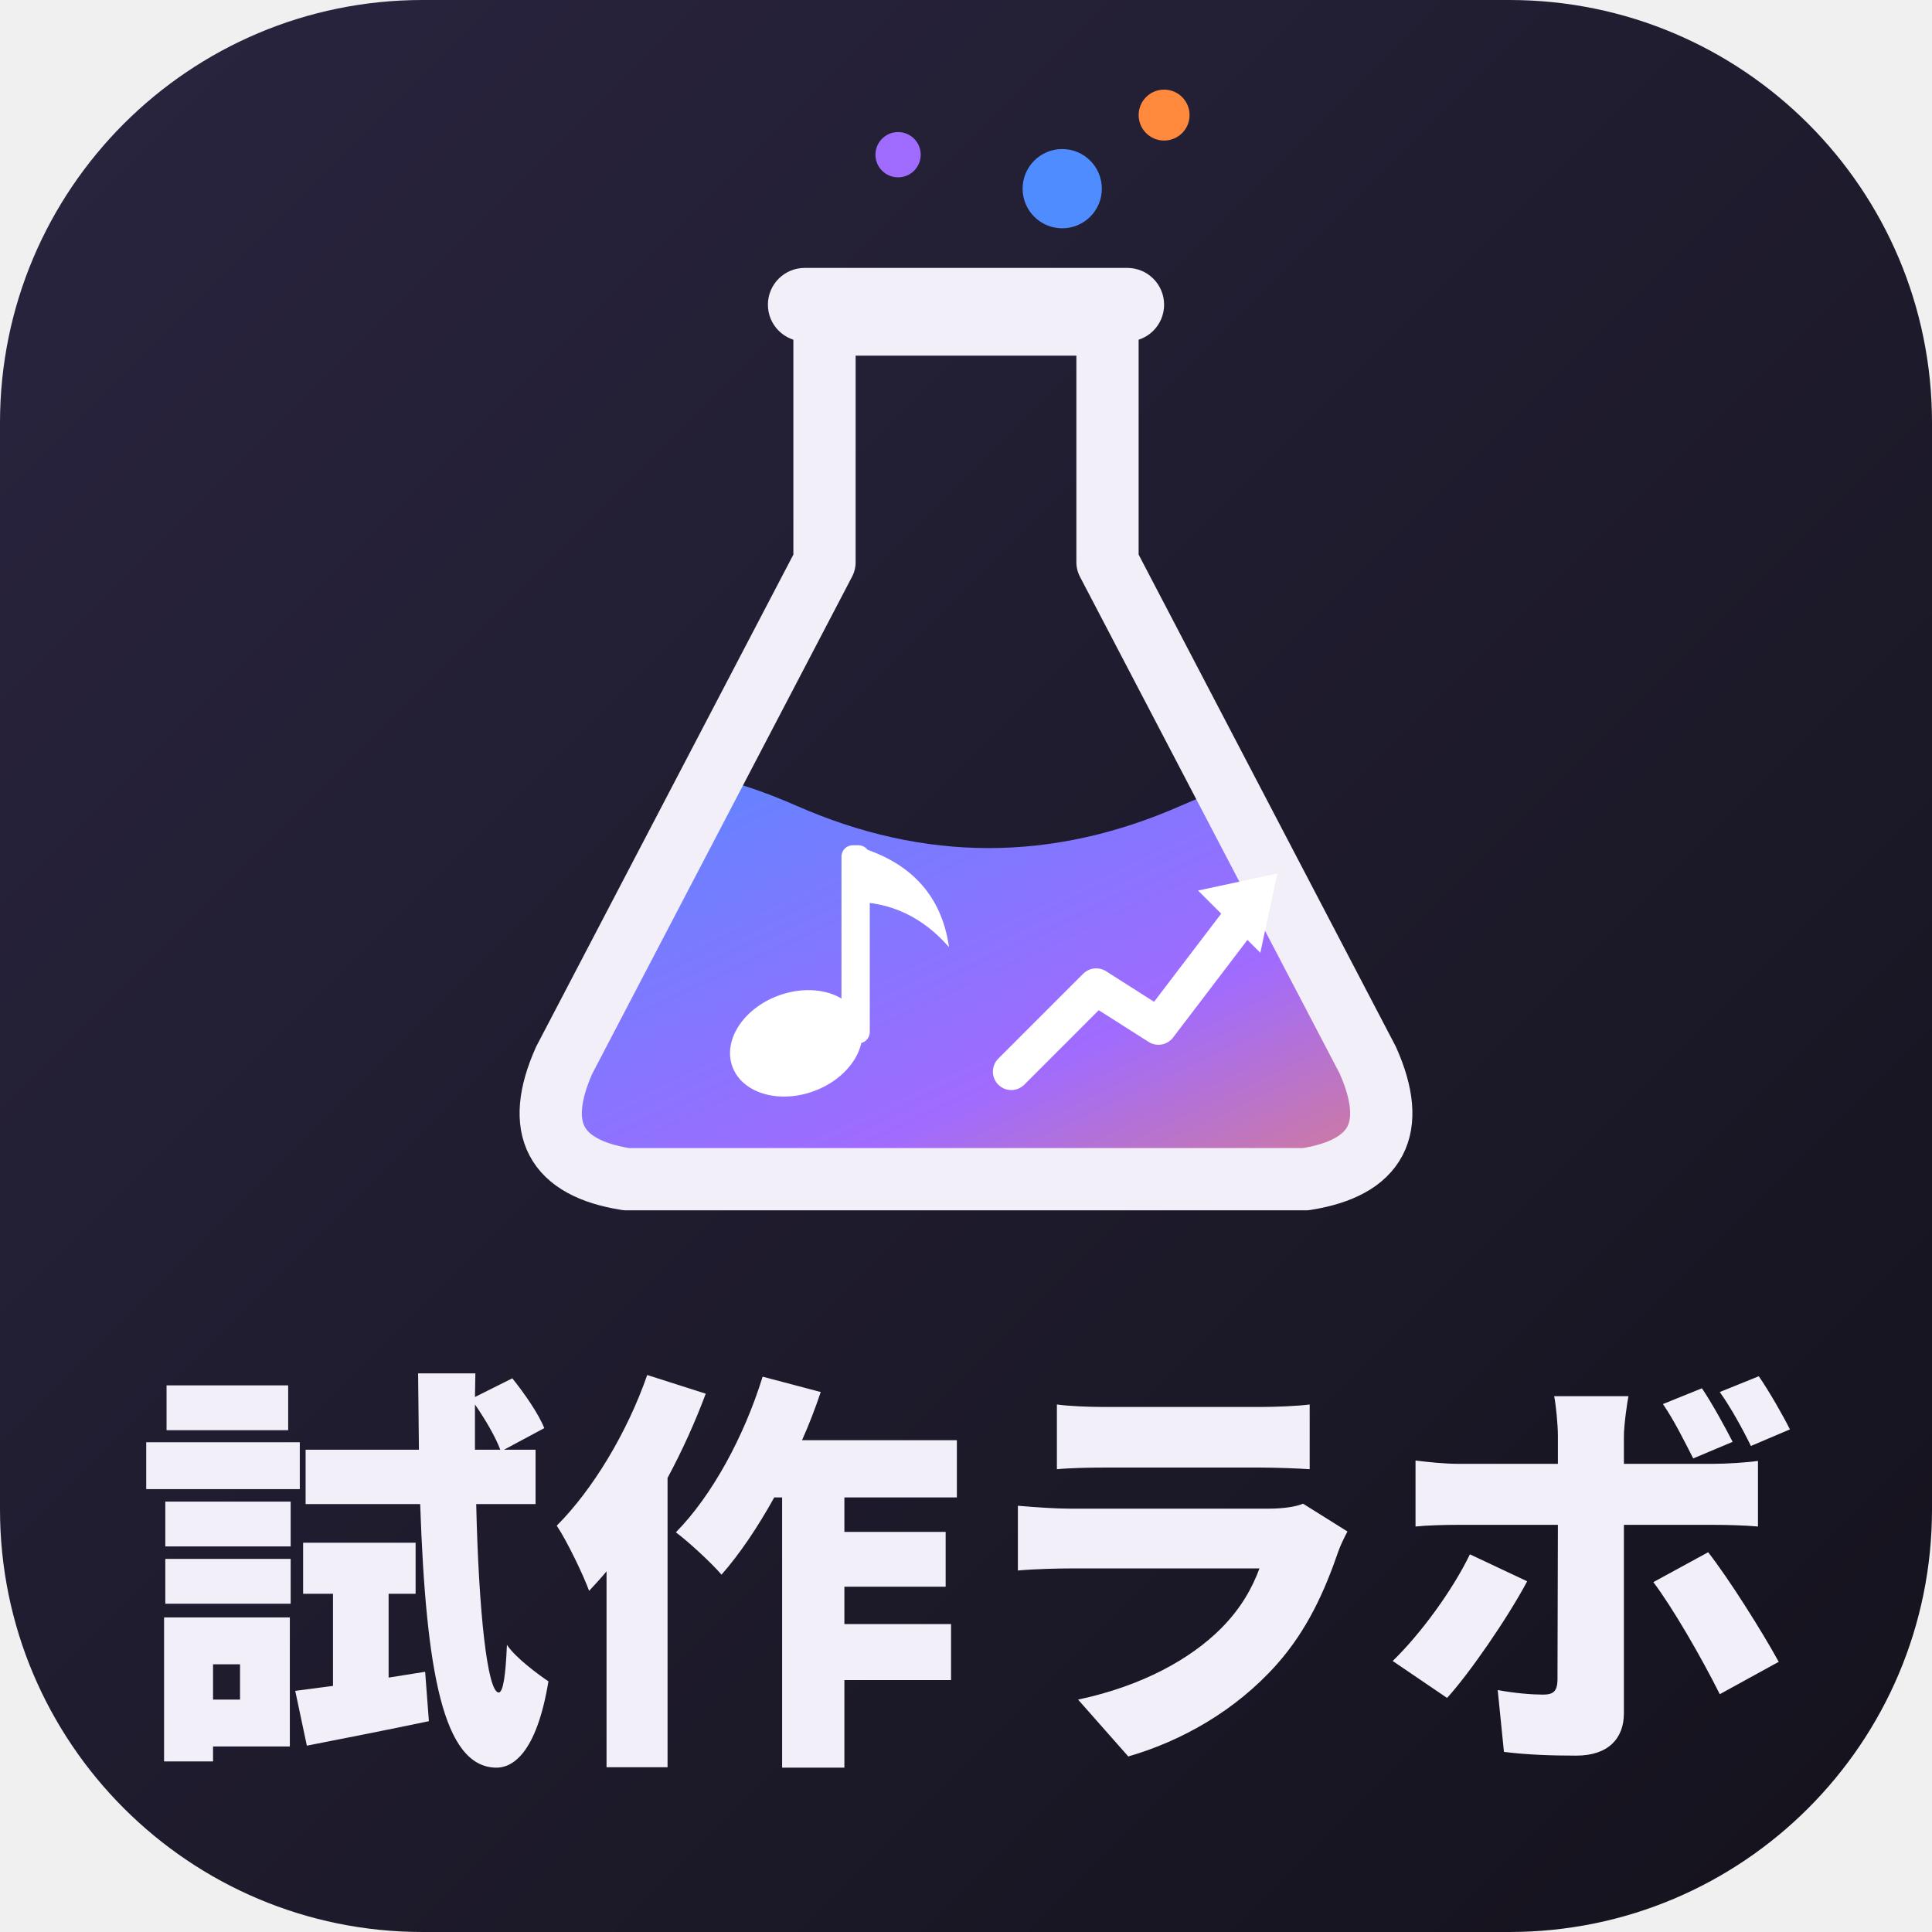
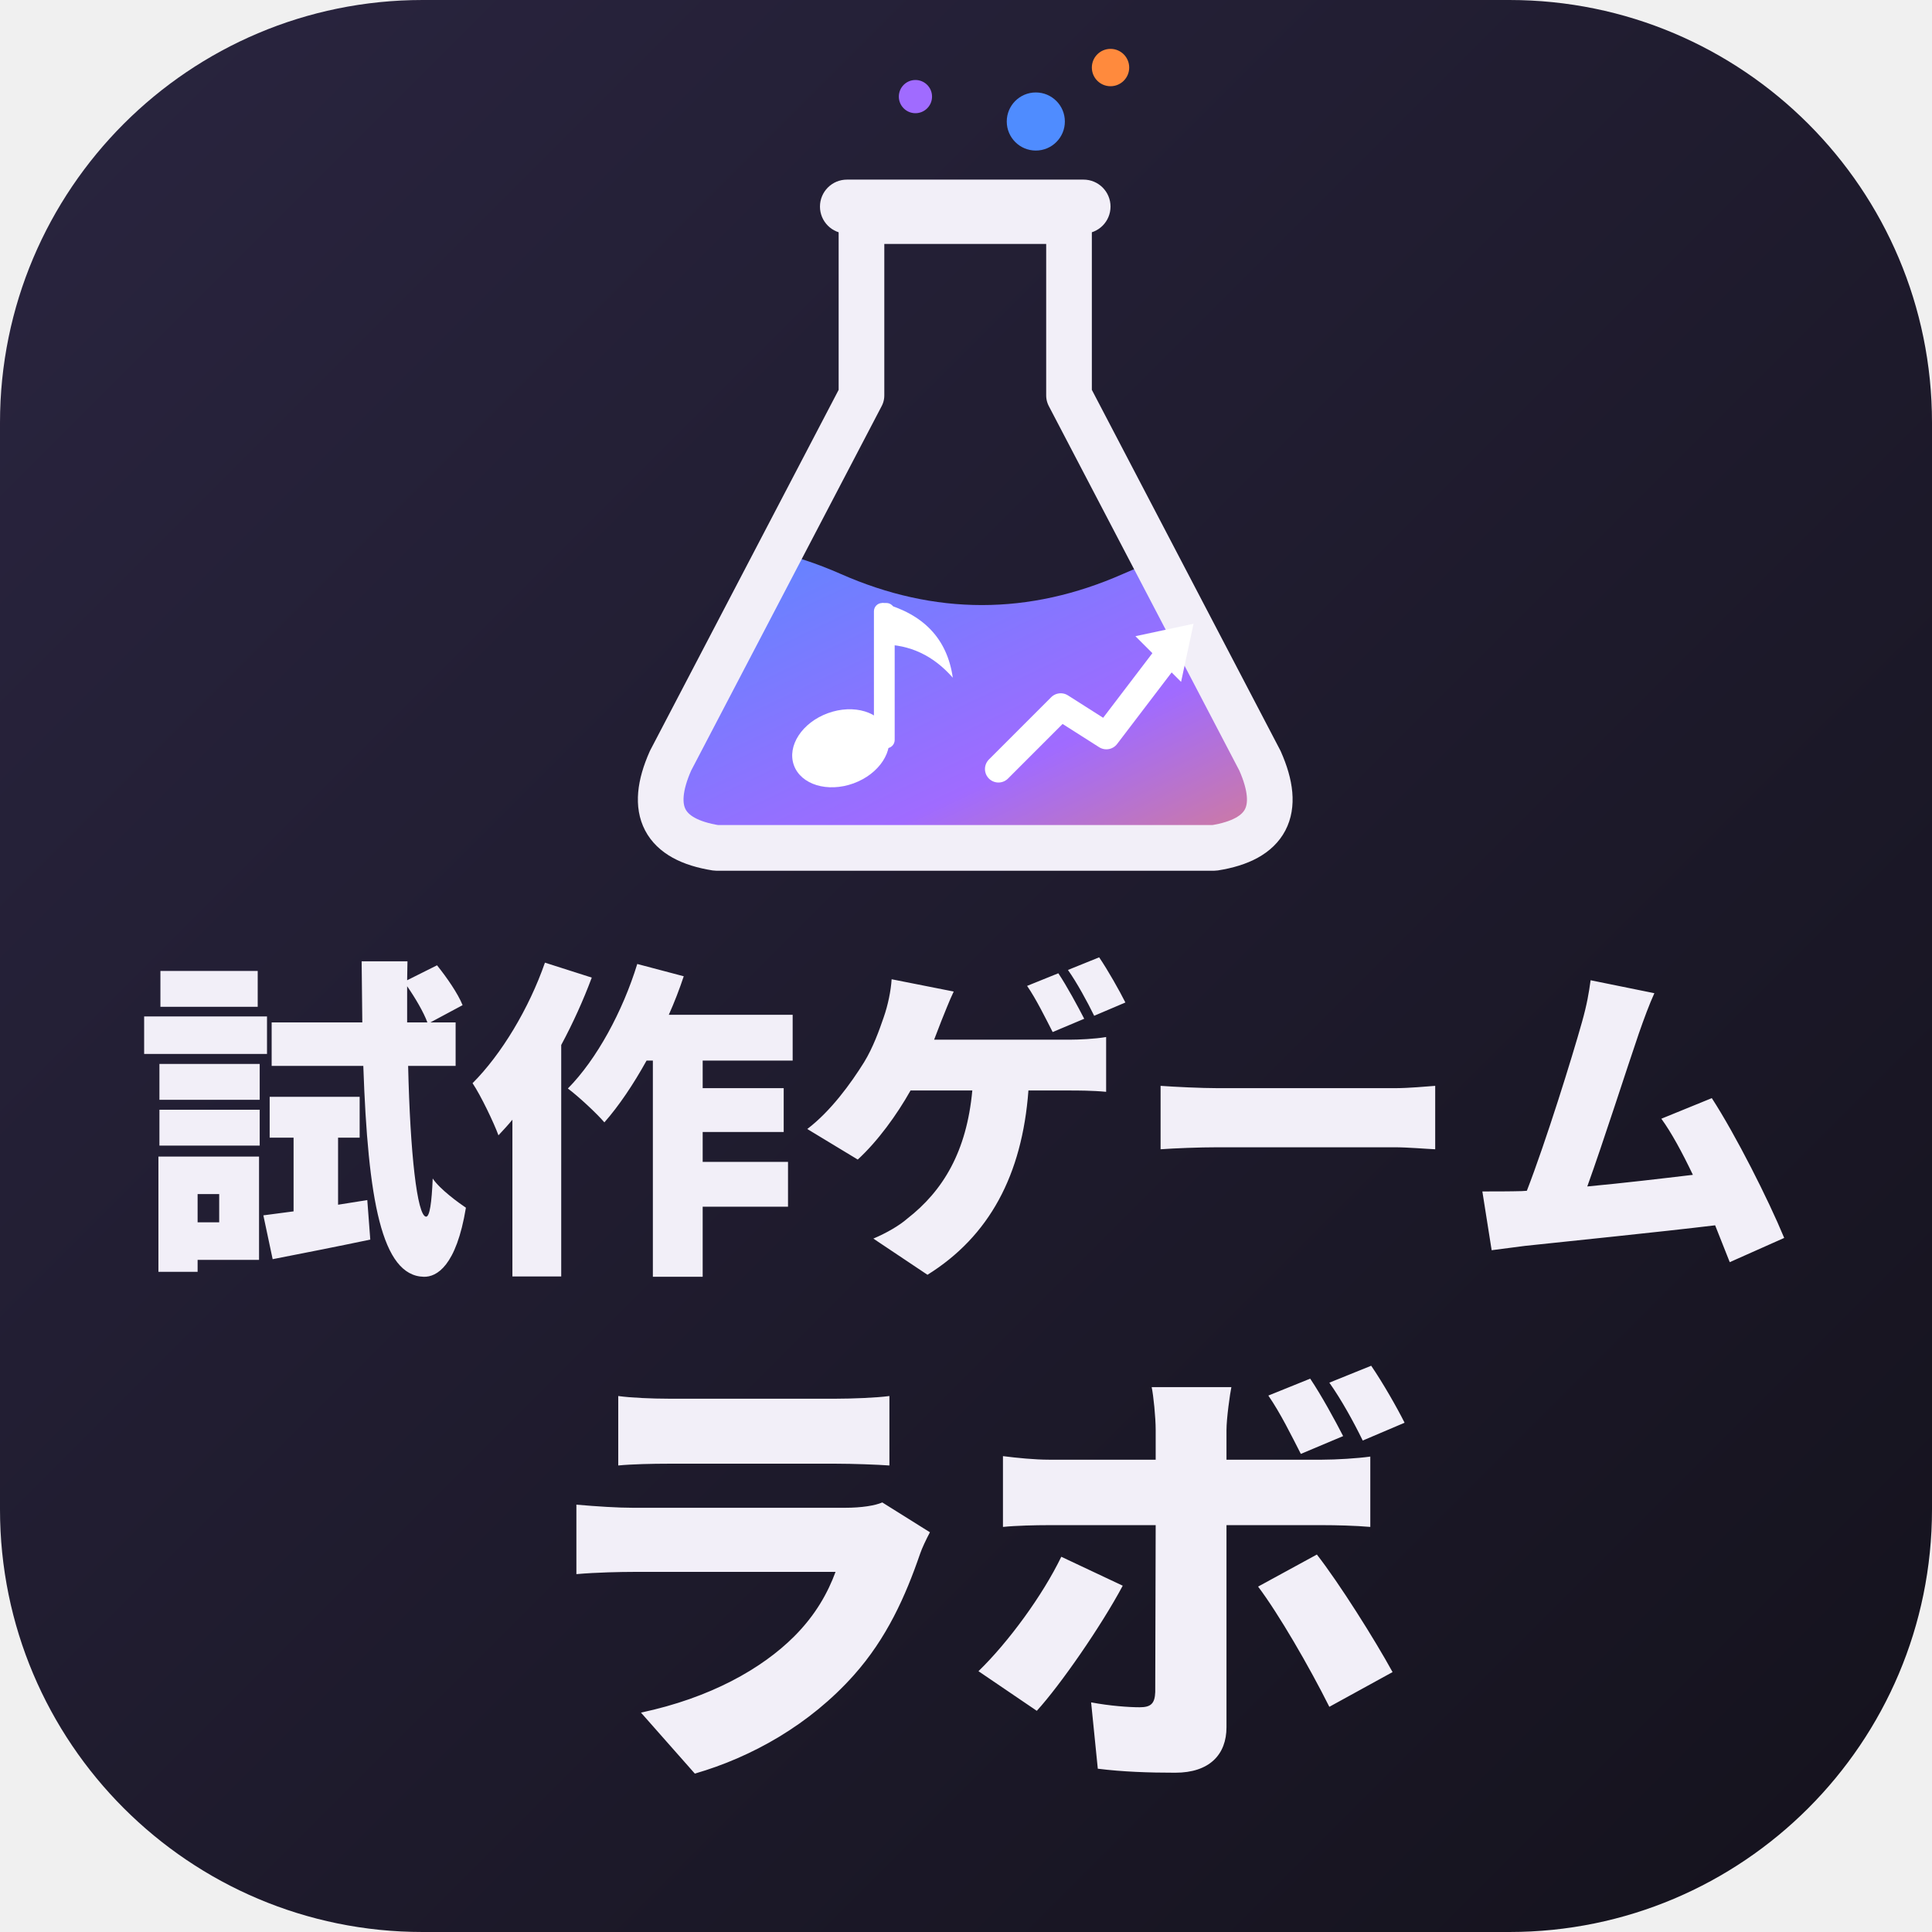
<svg xmlns="http://www.w3.org/2000/svg" viewBox="0 0 512 512">
  <defs>
    <linearGradient id="bg" x1="0" y1="0" x2="1" y2="1">
      <stop offset="0" stop-color="#2a2540" />
      <stop offset="1" stop-color="#14121c" />
    </linearGradient>
    <linearGradient id="liq" x1="0" y1="0" x2="1" y2="1">
      <stop offset="0" stop-color="#4f8cff" />
      <stop offset="0.55" stop-color="#a06bff" />
      <stop offset="1" stop-color="#ff8a3d" />
    </linearGradient>
    <clipPath id="flask">
      <path d="M206 112 H306 V196 L398 372 Q414 408 376 414 H136 Q98 408 114 372 L206 196 Z" />
    </clipPath>
  </defs>
  <rect width="512" height="512" rx="112" fill="url(#bg)" />
-   <g transform="translate(64 2) scale(0.75)">
+   <g transform="translate(115 -3) scale(0.55)">
    <g clip-path="url(#flask)">
      <path d="M60 282 Q128 252 196 282 T332 282 T468 282 V460 H60 Z" fill="url(#liq)" />
    </g>
    <path d="M206 112 H306 V196 L398 372 Q414 408 376 414 H136 Q98 408 114 372 L206 196 Z" fill="none" stroke="#f2eff8" stroke-width="22" stroke-linejoin="round" />
    <rect x="186" y="92" width="140" height="26" rx="13" fill="#f2eff8" />
    <g fill="#fff">
      <ellipse cx="196" cy="366" rx="24" ry="18" transform="rotate(-20 196 366)" />
      <rect x="212" y="296" width="10" height="70" rx="4" />
      <path d="M216 296 Q246 304 250 332 Q236 316 216 316 Z" />
    </g>
    <polyline points="272,376 302,346 324,360 356,318" fill="none" stroke="#fff" stroke-width="13" stroke-linecap="round" stroke-linejoin="round" />
    <path d="M338 312 L366 306 L360 334 Z" fill="#fff" />
    <circle cx="290" cy="64" r="14" fill="#4f8cff" />
    <circle cx="326" cy="38" r="9" fill="#ff8a3d" />
    <circle cx="232" cy="52" r="8" fill="#a06bff" />
  </g>
-   <path transform="translate(36.00 458) scale(0.11)" fill="#f2eff8" d="M71 -546V-438H373V-546ZM74 -826V-718H367V-826ZM71 -408V-300H373V-408ZM25 -689V-576H395V-689ZM403 -447V-324H475V-102L384 -90L412 42C499 25 606 4 706 -17L697 -136L609 -122V-324H674V-447ZM878 -671H817V-780C842 -744 867 -701 878 -671ZM680 -855 682 -671H409V-540H685C699 -137 740 92 867 95C906 96 965 63 994 -113C973 -127 915 -169 894 -201C891 -128 885 -86 874 -86C847 -88 826 -278 820 -540H963V-671H887L984 -723C970 -758 936 -807 907 -843L817 -798L818 -855ZM68 -267V80H186V44H371V-267ZM186 -154H251V-69H186ZM1510 -847C1466 -704 1388 -560 1301 -472C1332 -449 1388 -397 1411 -370C1455 -420 1498 -484 1538 -556H1557V95H1707V-116H1964V-251H1707V-341H1951V-473H1707V-556H1978V-694H1605C1622 -732 1637 -771 1650 -810ZM1232 -851C1184 -713 1101 -575 1014 -488C1039 -451 1079 -367 1092 -331C1106 -346 1120 -361 1134 -378V94H1281V-603C1317 -670 1348 -739 1373 -806ZM2219 -780V-624C2249 -627 2297 -628 2331 -628C2393 -628 2653 -628 2708 -628C2746 -628 2800 -626 2828 -624V-780C2799 -776 2742 -774 2710 -774C2653 -774 2399 -774 2331 -774C2296 -774 2247 -776 2219 -780ZM2919 -474 2812 -541C2796 -534 2766 -529 2728 -529C2650 -529 2331 -529 2252 -529C2218 -529 2171 -532 2125 -536V-380C2170 -384 2227 -385 2252 -385C2358 -385 2656 -385 2707 -385C2690 -339 2663 -289 2614 -240C2542 -168 2426 -102 2270 -69L2391 68C2519 31 2649 -42 2748 -153C2822 -236 2864 -330 2897 -426C2901 -438 2911 -459 2919 -474ZM3773 -819 3679 -781C3706 -742 3731 -691 3752 -650L3847 -690C3829 -725 3798 -782 3773 -819ZM3910 -848 3816 -810C3843 -772 3871 -721 3891 -680L3985 -720C3968 -754 3936 -810 3910 -848ZM3352 -354 3214 -419C3172 -332 3095 -227 3028 -162L3159 -73C3212 -131 3304 -264 3352 -354ZM3788 -424 3656 -352C3702 -291 3771 -172 3816 -82L3958 -160C3918 -233 3838 -360 3788 -424ZM3083 -645V-486C3112 -489 3156 -490 3186 -490H3426L3425 -115C3424 -89 3415 -81 3390 -81C3366 -81 3323 -84 3281 -92L3296 57C3352 64 3410 66 3470 66C3547 66 3585 25 3585 -36V-490H3801C3830 -490 3874 -489 3908 -486V-644C3880 -640 3831 -637 3800 -637H3585V-703C3585 -730 3593 -786 3596 -800H3417C3421 -781 3426 -732 3426 -704V-637H3186C3155 -637 3114 -641 3083 -645Z" />
+   <path transform="translate(36.00 330) scale(0.088)" fill="#f2eff8" d="M71 -546V-438H373V-546ZM74 -826V-718H367V-826ZM71 -408V-300H373V-408ZM25 -689V-576H395V-689ZM403 -447V-324H475V-102L384 -90L412 42C499 25 606 4 706 -17L697 -136L609 -122V-324H674V-447ZM878 -671H817V-780C842 -744 867 -701 878 -671ZM680 -855 682 -671H409V-540H685C699 -137 740 92 867 95C906 96 965 63 994 -113C973 -127 915 -169 894 -201C891 -128 885 -86 874 -86C847 -88 826 -278 820 -540H963V-671H887L984 -723C970 -758 936 -807 907 -843L817 -798L818 -855ZM68 -267V80H186V44H371V-267ZM186 -154H251V-69H186ZM1510 -847C1466 -704 1388 -560 1301 -472C1332 -449 1388 -397 1411 -370C1455 -420 1498 -484 1538 -556H1557V95H1707V-116H1964V-251H1707V-341H1951V-473H1707V-556H1978V-694H1605C1622 -732 1637 -771 1650 -810ZM1232 -851C1184 -713 1101 -575 1014 -488C1039 -451 1079 -367 1092 -331C1106 -346 1120 -361 1134 -378V94H1281V-603C1317 -670 1348 -739 1373 -806ZM2778 -819 2684 -781C2711 -742 2740 -683 2761 -642L2856 -682C2838 -717 2803 -782 2778 -819ZM2901 -867 2807 -829C2834 -791 2866 -732 2886 -691L2980 -731C2963 -765 2927 -829 2901 -867ZM2463 -764 2276 -801C2274 -767 2265 -723 2252 -686C2239 -648 2220 -595 2193 -551C2153 -487 2093 -404 2022 -350L2174 -258C2234 -313 2292 -393 2333 -466H2519C2502 -282 2431 -164 2323 -80C2299 -59 2261 -37 2221 -20L2384 89C2570 -27 2669 -211 2688 -466H2812C2835 -466 2881 -466 2922 -462V-627C2887 -621 2838 -619 2812 -619H2404L2426 -676C2435 -698 2450 -737 2463 -764ZM3086 -480V-289C3127 -292 3202 -295 3259 -295C3401 -295 3691 -295 3790 -295C3831 -295 3887 -290 3913 -289V-480C3884 -478 3835 -473 3790 -473C3692 -473 3402 -473 3259 -473C3210 -473 3126 -477 3086 -480ZM4174 -163C4140 -162 4091 -162 4055 -162L4083 15C4116 11 4158 5 4183 2C4304 -11 4591 -40 4756 -60L4800 51L4964 -22C4916 -138 4818 -332 4746 -443L4594 -381C4624 -340 4657 -279 4689 -212C4597 -201 4478 -187 4371 -177C4419 -310 4492 -538 4526 -637C4542 -683 4558 -726 4573 -759L4381 -798C4376 -761 4370 -725 4355 -672C4325 -565 4247 -314 4189 -164Z" />
+   <path transform="translate(138.00 462) scale(0.118)" fill="#f2eff8" d="M219 -780V-624C249 -627 297 -628 331 -628C393 -628 653 -628 708 -628C746 -628 800 -626 828 -624V-780C799 -776 742 -774 710 -774C653 -774 399 -774 331 -774C296 -774 247 -776 219 -780ZM919 -474 812 -541C796 -534 766 -529 728 -529C650 -529 331 -529 252 -529C218 -529 171 -532 125 -536V-380C170 -384 227 -385 252 -385C358 -385 656 -385 707 -385C690 -339 663 -289 614 -240C542 -168 426 -102 270 -69L391 68C519 31 649 -42 748 -153C822 -236 864 -330 897 -426C901 -438 911 -459 919 -474ZM1773 -819 1679 -781C1706 -742 1731 -691 1752 -650L1847 -690C1829 -725 1798 -782 1773 -819ZM1910 -848 1816 -810C1843 -772 1871 -721 1891 -680L1985 -720C1968 -754 1936 -810 1910 -848ZM1352 -354 1214 -419C1172 -332 1095 -227 1028 -162L1159 -73C1212 -131 1304 -264 1352 -354ZM1788 -424 1656 -352C1702 -291 1771 -172 1816 -82L1958 -160C1918 -233 1838 -360 1788 -424ZM1083 -645V-486C1112 -489 1156 -490 1186 -490H1426L1425 -115C1424 -89 1415 -81 1390 -81C1366 -81 1323 -84 1281 -92L1296 57C1352 64 1410 66 1470 66C1547 66 1585 25 1585 -36V-490H1801C1830 -490 1874 -489 1908 -486V-644C1880 -640 1831 -637 1800 -637H1585V-703C1585 -730 1593 -786 1596 -800H1417C1421 -781 1426 -732 1426 -704V-637H1186C1155 -637 1114 -641 1083 -645Z" />
</svg>
